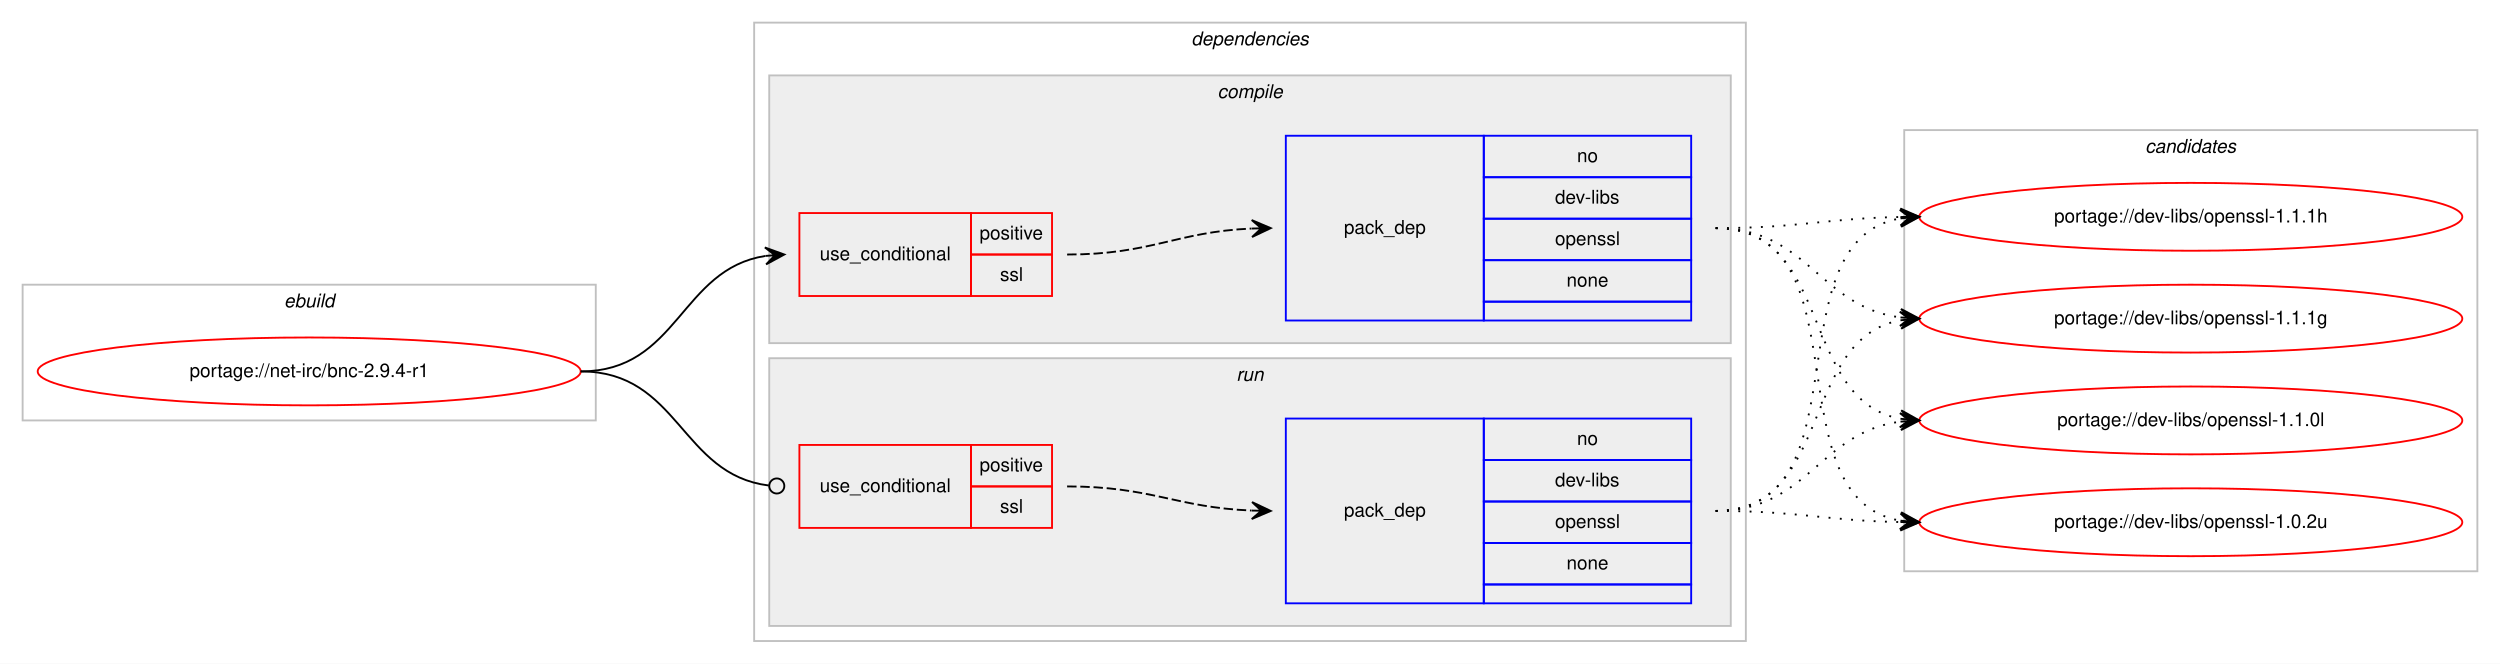
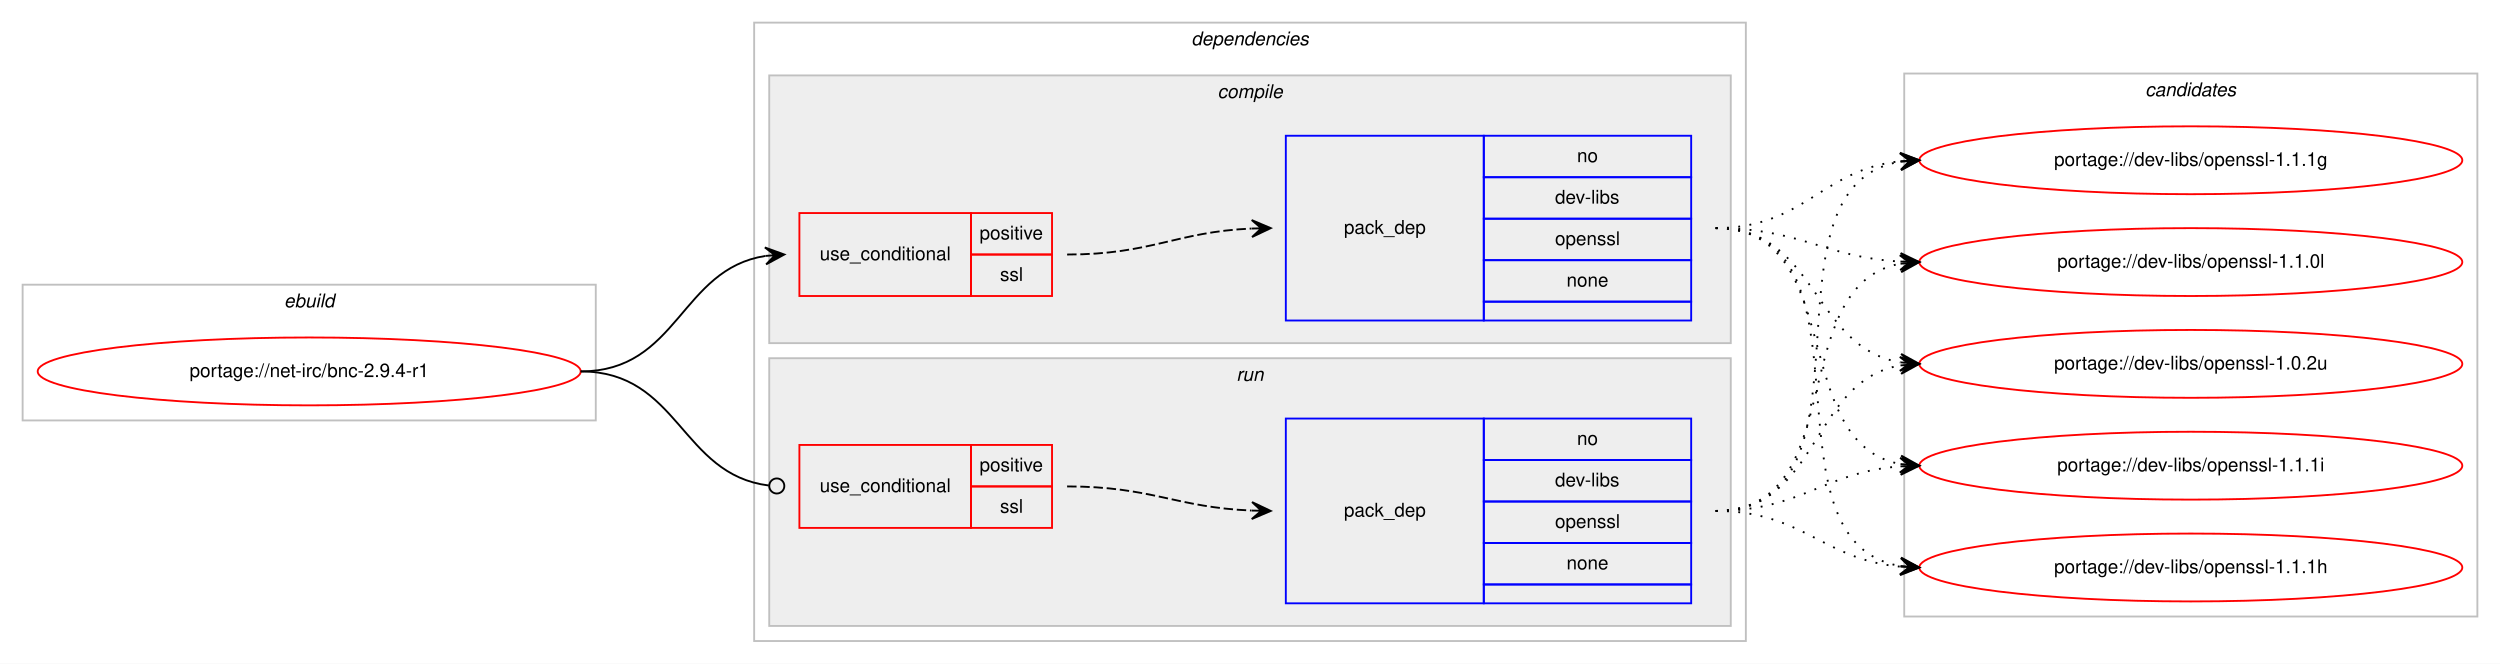
<svg xmlns="http://www.w3.org/2000/svg" xmlns:xlink="http://www.w3.org/1999/xlink" width="1326pt" height="352pt" viewBox="0.00 0.00 1326.00 352.00">
  <g id="graph0" class="graph" transform="scale(1 1) rotate(0) translate(4 348)">
    <polygon fill="#ffffff" stroke="transparent" points="-4,4 -4,-348 1322,-348 1322,4 -4,4" />
    <g id="clust1" class="cluster">
      <polygon fill="none" stroke="#c0c0c0" points="8,-125 8,-197 312,-197 312,-125 8,-125" />
      <text text-anchor="start" x="146.663" y="-185" font-family="Helvetica,sans-Serif" font-style="italic" font-size="10.00" fill="#000000">ebuild</text>
    </g>
    <g id="clust2" class="cluster">
      <polygon fill="none" stroke="#c0c0c0" points="396,-8 396,-336 922,-336 922,-8 396,-8" />
      <text text-anchor="start" x="627.875" y="-324" font-family="Helvetica,sans-Serif" font-style="italic" font-size="10.00" fill="#000000">dependencies</text>
    </g>
    <g id="clust3" class="cluster">
      <polygon fill="#eeeeee" stroke="#c0c0c0" points="404,-166 404,-308 914,-308 914,-166 404,-166" />
      <text text-anchor="start" x="641.778" y="-296" font-family="Helvetica,sans-Serif" font-style="italic" font-size="10.00" fill="#000000">compile</text>
    </g>
    <g id="clust7" class="cluster">
      <polygon fill="#eeeeee" stroke="#c0c0c0" points="404,-16 404,-158 914,-158 914,-16 404,-16" />
      <text text-anchor="start" x="651.777" y="-146" font-family="Helvetica,sans-Serif" font-style="italic" font-size="10.00" fill="#000000">run</text>
    </g>
    <g id="clust10" class="cluster">
-       <polygon fill="none" stroke="#c0c0c0" points="1006,-45 1006,-279 1310,-279 1310,-45 1006,-45" />
-       <text text-anchor="start" x="1133.824" y="-267" font-family="Helvetica,sans-Serif" font-style="italic" font-size="10.00" fill="#000000">candidates</text>
+       <polygon fill="none" stroke="#c0c0c0" points="1006,-21 1006,-309 1310,-309 1310,-21 1006,-21" />
+       <text text-anchor="start" x="1133.824" y="-297" font-family="Helvetica,sans-Serif" font-style="italic" font-size="10.00" fill="#000000">candidates</text>
    </g>
    <g id="node1" class="node">
      <g id="a_node1">
        <a xlink:href="../net-irc/bnc-2.9.4-r1.svg" xlink:title="portage://net-irc/bnc-2.9.4-r1">
          <ellipse fill="none" stroke="#ff0000" cx="160" cy="-151" rx="144" ry="18" />
          <text text-anchor="middle" x="160" y="-148" font-family="Helvetica,sans-Serif" font-size="10.00" fill="#000000">portage://net-irc/bnc-2.9.4-r1</text>
        </a>
      </g>
    </g>
    <g id="node2" class="node">
      <polygon fill="none" stroke="#ff0000" points="420,-191 420,-235 511,-235 511,-191 420,-191" />
      <text text-anchor="start" x="430.767" y="-210" font-family="Helvetica,sans-Serif" font-size="10.00" fill="#000000">use_conditional</text>
      <polygon fill="none" stroke="#ff0000" points="511,-213 511,-235 554,-235 554,-213 511,-213" />
      <text text-anchor="start" x="515.553" y="-221" font-family="Helvetica,sans-Serif" font-size="10.00" fill="#000000">positive</text>
      <polygon fill="none" stroke="#ff0000" points="511,-191 511,-213 554,-213 554,-191 511,-191" />
      <text text-anchor="start" x="526.39" y="-199" font-family="Helvetica,sans-Serif" font-size="10.00" fill="#000000">ssl</text>
    </g>
    <g id="edge2" class="edge">
      <path fill="none" stroke="#000000" d="M304,-151C355.78,-151 356.759,-205.265 401.99,-212.261" />
      <polygon fill="#000000" stroke="#000000" points="412,-213 401.696,-216.751 407.014,-212.632 402.027,-212.263 402.027,-212.263 402.027,-212.263 407.014,-212.632 402.359,-207.775 412,-213 412,-213" />
    </g>
    <g id="node4" class="node">
      <polygon fill="none" stroke="#ff0000" points="420,-68 420,-112 511,-112 511,-68 420,-68" />
      <text text-anchor="start" x="430.767" y="-87" font-family="Helvetica,sans-Serif" font-size="10.00" fill="#000000">use_conditional</text>
      <polygon fill="none" stroke="#ff0000" points="511,-90 511,-112 554,-112 554,-90 511,-90" />
      <text text-anchor="start" x="515.553" y="-98" font-family="Helvetica,sans-Serif" font-size="10.00" fill="#000000">positive</text>
      <polygon fill="none" stroke="#ff0000" points="511,-68 511,-90 554,-90 554,-68 511,-68" />
      <text text-anchor="start" x="526.39" y="-76" font-family="Helvetica,sans-Serif" font-size="10.00" fill="#000000">ssl</text>
    </g>
    <g id="edge4" class="edge">
      <path fill="none" stroke="#000000" d="M304,-151C356.22,-151 356.951,-96.264 403.741,-90.491" />
      <ellipse fill="none" stroke="#000000" cx="408.007" cy="-90.237" rx="4" ry="4" />
    </g>
    <g id="node3" class="node">
      <polygon fill="none" stroke="#0000ff" points="678,-178 678,-276 783,-276 783,-178 678,-178" />
      <text text-anchor="start" x="708.823" y="-224" font-family="Helvetica,sans-Serif" font-size="10.00" fill="#000000">pack_dep</text>
      <polygon fill="none" stroke="#0000ff" points="783,-254 783,-276 893,-276 893,-254 783,-254" />
      <text text-anchor="start" x="832.441" y="-262" font-family="Helvetica,sans-Serif" font-size="10.00" fill="#000000">no</text>
      <polygon fill="none" stroke="#0000ff" points="783,-232 783,-254 893,-254 893,-232 783,-232" />
      <text text-anchor="start" x="820.778" y="-240" font-family="Helvetica,sans-Serif" font-size="10.00" fill="#000000">dev-libs</text>
      <polygon fill="none" stroke="#0000ff" points="783,-210 783,-232 893,-232 893,-210 783,-210" />
      <text text-anchor="start" x="820.773" y="-218" font-family="Helvetica,sans-Serif" font-size="10.00" fill="#000000">openssl</text>
      <polygon fill="none" stroke="#0000ff" points="783,-188 783,-210 893,-210 893,-188 783,-188" />
      <text text-anchor="start" x="826.882" y="-196" font-family="Helvetica,sans-Serif" font-size="10.00" fill="#000000">none</text>
      <polygon fill="none" stroke="#0000ff" points="783,-178 783,-188 893,-188 893,-178 783,-178" />
    </g>
    <g id="edge1" class="edge">
      <path fill="none" stroke="#000000" stroke-dasharray="5,2" d="M562,-213C606.809,-213 619.731,-224.999 659.808,-226.78" />
      <polygon fill="#000000" stroke="#000000" points="670,-227 659.905,-231.283 665.001,-226.892 660.002,-226.784 660.002,-226.784 660.002,-226.784 665.001,-226.892 660.099,-222.285 670,-227 670,-227" />
    </g>
    <g id="node6" class="node">
      <g id="a_node6">
-         <a xlink:href="../dev-libs/openssl-1.1.1h.svg" xlink:title="portage://dev-libs/openssl-1.1.1h">
-           <ellipse fill="none" stroke="#ff0000" cx="1158" cy="-233" rx="144" ry="18" />
-           <text text-anchor="middle" x="1158" y="-230" font-family="Helvetica,sans-Serif" font-size="10.00" fill="#000000">portage://dev-libs/openssl-1.1.1h</text>
+         <a xlink:href="../dev-libs/openssl-1.1.1i.svg" xlink:title="portage://dev-libs/openssl-1.1.1i">
+           <ellipse fill="none" stroke="#ff0000" cx="1158" cy="-101" rx="144" ry="18" />
+           <text text-anchor="middle" x="1158" y="-98" font-family="Helvetica,sans-Serif" font-size="10.00" fill="#000000">portage://dev-libs/openssl-1.1.1i</text>
        </a>
      </g>
    </g>
    <g id="edge5" class="edge">
-       <path fill="none" stroke="#000000" stroke-dasharray="1,5" d="M906,-227C950.506,-227 963.967,-232.142 1003.865,-232.906" />
-       <polygon fill="#000000" stroke="#000000" points="1014,-233 1003.958,-237.407 1009,-232.953 1004,-232.907 1004,-232.907 1004,-232.907 1009,-232.953 1004.042,-228.407 1014,-233 1014,-233" />
+       <path fill="none" stroke="#000000" stroke-dasharray="1,5" d="M906,-227C976.155,-227 943.832,-113.004 1003.98,-101.872" />
+       <polygon fill="#000000" stroke="#000000" points="1014,-101 1004.428,-106.35 1009.019,-101.433 1004.038,-101.867 1004.038,-101.867 1004.038,-101.867 1009.019,-101.433 1003.648,-97.384 1014,-101 1014,-101" />
    </g>
    <g id="node7" class="node">
      <g id="a_node7">
-         <a xlink:href="../dev-libs/openssl-1.1.1g.svg" xlink:title="portage://dev-libs/openssl-1.1.1g">
-           <ellipse fill="none" stroke="#ff0000" cx="1158" cy="-179" rx="144" ry="18" />
-           <text text-anchor="middle" x="1158" y="-176" font-family="Helvetica,sans-Serif" font-size="10.00" fill="#000000">portage://dev-libs/openssl-1.1.1g</text>
+         <a xlink:href="../dev-libs/openssl-1.1.1h.svg" xlink:title="portage://dev-libs/openssl-1.1.1h">
+           <ellipse fill="none" stroke="#ff0000" cx="1158" cy="-47" rx="144" ry="18" />
+           <text text-anchor="middle" x="1158" y="-44" font-family="Helvetica,sans-Serif" font-size="10.00" fill="#000000">portage://dev-libs/openssl-1.1.1h</text>
        </a>
      </g>
    </g>
    <g id="edge6" class="edge">
-       <path fill="none" stroke="#000000" stroke-dasharray="1,5" d="M906,-227C954.937,-227 960.838,-185.338 1003.891,-179.642" />
-       <polygon fill="#000000" stroke="#000000" points="1014,-179 1004.306,-184.125 1009.01,-179.317 1004.02,-179.634 1004.02,-179.634 1004.02,-179.634 1009.01,-179.317 1003.735,-175.143 1014,-179 1014,-179" />
+       <path fill="none" stroke="#000000" stroke-dasharray="1,5" d="M906,-227C995.651,-227 926.582,-60.788 1003.833,-47.803" />
+       <polygon fill="#000000" stroke="#000000" points="1014,-47 1004.385,-52.273 1009.015,-47.394 1004.031,-47.787 1004.031,-47.787 1004.031,-47.787 1009.015,-47.394 1003.677,-43.301 1014,-47 1014,-47" />
    </g>
    <g id="node8" class="node">
      <g id="a_node8">
-         <a xlink:href="../dev-libs/openssl-1.1.0l.svg" xlink:title="portage://dev-libs/openssl-1.1.0l">
-           <ellipse fill="none" stroke="#ff0000" cx="1158" cy="-125" rx="144" ry="18" />
-           <text text-anchor="middle" x="1158" y="-122" font-family="Helvetica,sans-Serif" font-size="10.00" fill="#000000">portage://dev-libs/openssl-1.1.0l</text>
+         <a xlink:href="../dev-libs/openssl-1.1.1g.svg" xlink:title="portage://dev-libs/openssl-1.1.1g">
+           <ellipse fill="none" stroke="#ff0000" cx="1158" cy="-263" rx="144" ry="18" />
+           <text text-anchor="middle" x="1158" y="-260" font-family="Helvetica,sans-Serif" font-size="10.00" fill="#000000">portage://dev-libs/openssl-1.1.1g</text>
        </a>
      </g>
    </g>
    <g id="edge7" class="edge">
-       <path fill="none" stroke="#000000" stroke-dasharray="1,5" d="M906,-227C968.413,-227 950.337,-135.851 1003.947,-125.882" />
-       <polygon fill="#000000" stroke="#000000" points="1014,-125 1004.432,-130.357 1009.019,-125.437 1004.038,-125.874 1004.038,-125.874 1004.038,-125.874 1009.019,-125.437 1003.645,-121.391 1014,-125 1014,-125" />
+       <path fill="none" stroke="#000000" stroke-dasharray="1,5" d="M906,-227C953.039,-227 962.23,-258.115 1003.946,-262.491" />
+       <polygon fill="#000000" stroke="#000000" points="1014,-263 1003.785,-266.989 1009.006,-262.747 1004.013,-262.494 1004.013,-262.494 1004.013,-262.494 1009.006,-262.747 1004.24,-258 1014,-263 1014,-263" />
    </g>
    <g id="node9" class="node">
      <g id="a_node9">
-         <a xlink:href="../dev-libs/openssl-1.0.2u.svg" xlink:title="portage://dev-libs/openssl-1.0.2u">
-           <ellipse fill="none" stroke="#ff0000" cx="1158" cy="-71" rx="144" ry="18" />
-           <text text-anchor="middle" x="1158" y="-68" font-family="Helvetica,sans-Serif" font-size="10.00" fill="#000000">portage://dev-libs/openssl-1.0.2u</text>
+         <a xlink:href="../dev-libs/openssl-1.1.0l.svg" xlink:title="portage://dev-libs/openssl-1.1.0l">
+           <ellipse fill="none" stroke="#ff0000" cx="1158" cy="-209" rx="144" ry="18" />
+           <text text-anchor="middle" x="1158" y="-206" font-family="Helvetica,sans-Serif" font-size="10.00" fill="#000000">portage://dev-libs/openssl-1.1.0l</text>
        </a>
      </g>
    </g>
    <g id="edge8" class="edge">
-       <path fill="none" stroke="#000000" stroke-dasharray="1,5" d="M906,-227C986.704,-227 934.617,-84.118 1003.91,-71.839" />
-       <polygon fill="#000000" stroke="#000000" points="1014,-71 1004.408,-76.314 1009.017,-71.415 1004.034,-71.829 1004.034,-71.829 1004.034,-71.829 1009.017,-71.415 1003.661,-67.344 1014,-71 1014,-71" />
+       <path fill="none" stroke="#000000" stroke-dasharray="1,5" d="M906,-227C951.051,-227 963.544,-211.573 1003.762,-209.283" />
+       <polygon fill="#000000" stroke="#000000" points="1014,-209 1004.128,-213.774 1009.002,-209.138 1004.004,-209.276 1004.004,-209.276 1004.004,-209.276 1009.002,-209.138 1003.88,-204.778 1014,-209 1014,-209" />
+     </g>
+     <g id="node10" class="node">
+       <g id="a_node10">
+         <a xlink:href="../dev-libs/openssl-1.0.2u.svg" xlink:title="portage://dev-libs/openssl-1.0.2u">
+           <ellipse fill="none" stroke="#ff0000" cx="1158" cy="-155" rx="144" ry="18" />
+           <text text-anchor="middle" x="1158" y="-152" font-family="Helvetica,sans-Serif" font-size="10.00" fill="#000000">portage://dev-libs/openssl-1.0.2u</text>
+         </a>
+       </g>
+     </g>
+     <g id="edge9" class="edge">
+       <path fill="none" stroke="#000000" stroke-dasharray="1,5" d="M906,-227C960.083,-227 956.979,-163.719 1003.914,-155.809" />
+       <polygon fill="#000000" stroke="#000000" points="1014,-155 1004.392,-160.285 1009.016,-155.4 1004.032,-155.799 1004.032,-155.799 1004.032,-155.799 1009.016,-155.4 1003.672,-151.314 1014,-155 1014,-155" />
    </g>
    <g id="node5" class="node">
      <polygon fill="none" stroke="#0000ff" points="678,-28 678,-126 783,-126 783,-28 678,-28" />
      <text text-anchor="start" x="708.823" y="-74" font-family="Helvetica,sans-Serif" font-size="10.00" fill="#000000">pack_dep</text>
      <polygon fill="none" stroke="#0000ff" points="783,-104 783,-126 893,-126 893,-104 783,-104" />
      <text text-anchor="start" x="832.441" y="-112" font-family="Helvetica,sans-Serif" font-size="10.00" fill="#000000">no</text>
      <polygon fill="none" stroke="#0000ff" points="783,-82 783,-104 893,-104 893,-82 783,-82" />
      <text text-anchor="start" x="820.778" y="-90" font-family="Helvetica,sans-Serif" font-size="10.00" fill="#000000">dev-libs</text>
      <polygon fill="none" stroke="#0000ff" points="783,-60 783,-82 893,-82 893,-60 783,-60" />
      <text text-anchor="start" x="820.773" y="-68" font-family="Helvetica,sans-Serif" font-size="10.00" fill="#000000">openssl</text>
      <polygon fill="none" stroke="#0000ff" points="783,-38 783,-60 893,-60 893,-38 783,-38" />
      <text text-anchor="start" x="826.882" y="-46" font-family="Helvetica,sans-Serif" font-size="10.00" fill="#000000">none</text>
      <polygon fill="none" stroke="#0000ff" points="783,-28 783,-38 893,-38 893,-28 783,-28" />
    </g>
    <g id="edge3" class="edge">
      <path fill="none" stroke="#000000" stroke-dasharray="5,2" d="M562,-90C606.758,-90 619.771,-78.858 659.817,-77.204" />
      <polygon fill="#000000" stroke="#000000" points="670,-77 660.092,-81.7 665.001,-77.1 660.002,-77.201 660.002,-77.201 660.002,-77.201 665.001,-77.1 659.912,-72.701 670,-77 670,-77" />
    </g>
-     <g id="edge9" class="edge">
-       <path fill="none" stroke="#000000" stroke-dasharray="1,5" d="M906,-77C986.704,-77 934.617,-219.882 1003.91,-232.161" />
-       <polygon fill="#000000" stroke="#000000" points="1014,-233 1003.661,-236.655 1009.017,-232.585 1004.034,-232.171 1004.034,-232.171 1004.034,-232.171 1009.017,-232.585 1004.408,-227.686 1014,-233 1014,-233" />
-     </g>
    <g id="edge10" class="edge">
-       <path fill="none" stroke="#000000" stroke-dasharray="1,5" d="M906,-77C968.413,-77 950.337,-168.149 1003.947,-178.118" />
-       <polygon fill="#000000" stroke="#000000" points="1014,-179 1003.645,-182.609 1009.019,-178.563 1004.038,-178.126 1004.038,-178.126 1004.038,-178.126 1009.019,-178.563 1004.432,-173.643 1014,-179 1014,-179" />
+       <path fill="none" stroke="#000000" stroke-dasharray="1,5" d="M906,-77C951.617,-77 963.227,-97.657 1003.929,-100.642" />
+       <polygon fill="#000000" stroke="#000000" points="1014,-101 1003.846,-105.142 1009.003,-100.822 1004.006,-100.645 1004.006,-100.645 1004.006,-100.645 1009.003,-100.822 1004.166,-96.148 1014,-101 1014,-101" />
    </g>
    <g id="edge11" class="edge">
-       <path fill="none" stroke="#000000" stroke-dasharray="1,5" d="M906,-77C954.937,-77 960.838,-118.662 1003.891,-124.358" />
-       <polygon fill="#000000" stroke="#000000" points="1014,-125 1003.735,-128.857 1009.01,-124.683 1004.02,-124.366 1004.02,-124.366 1004.02,-124.366 1009.01,-124.683 1004.306,-119.875 1014,-125 1014,-125" />
+       <path fill="none" stroke="#000000" stroke-dasharray="1,5" d="M906,-77C952.217,-77 962.757,-51.179 1003.818,-47.447" />
+       <polygon fill="#000000" stroke="#000000" points="1014,-47 1004.207,-51.935 1009.005,-47.219 1004.01,-47.439 1004.01,-47.439 1004.01,-47.439 1009.005,-47.219 1003.812,-42.943 1014,-47 1014,-47" />
    </g>
    <g id="edge12" class="edge">
-       <path fill="none" stroke="#000000" stroke-dasharray="1,5" d="M906,-77C950.506,-77 963.967,-71.858 1003.865,-71.094" />
-       <polygon fill="#000000" stroke="#000000" points="1014,-71 1004.042,-75.593 1009,-71.046 1004,-71.093 1004,-71.093 1004,-71.093 1009,-71.046 1003.958,-66.593 1014,-71 1014,-71" />
+       <path fill="none" stroke="#000000" stroke-dasharray="1,5" d="M906,-77C997.858,-77 924.634,-248.753 1003.595,-262.171" />
+       <polygon fill="#000000" stroke="#000000" points="1014,-263 1003.674,-266.691 1009.016,-262.603 1004.032,-262.205 1004.032,-262.205 1004.032,-262.205 1009.016,-262.603 1004.389,-257.72 1014,-263 1014,-263" />
+     </g>
+     <g id="edge13" class="edge">
+       <path fill="none" stroke="#000000" stroke-dasharray="1,5" d="M906,-77C978.1,-77 942.172,-196.424 1003.723,-208.087" />
+       <polygon fill="#000000" stroke="#000000" points="1014,-209 1003.641,-212.597 1009.02,-208.557 1004.039,-208.115 1004.039,-208.115 1004.039,-208.115 1009.02,-208.557 1004.438,-203.632 1014,-209 1014,-209" />
+     </g>
+     <g id="edge14" class="edge">
+       <path fill="none" stroke="#000000" stroke-dasharray="1,5" d="M906,-77C961.625,-77 955.797,-145.841 1003.98,-154.177" />
+       <polygon fill="#000000" stroke="#000000" points="1014,-155 1003.665,-158.666 1009.017,-154.591 1004.034,-154.181 1004.034,-154.181 1004.034,-154.181 1009.017,-154.591 1004.402,-149.696 1014,-155 1014,-155" />
    </g>
  </g>
</svg>
